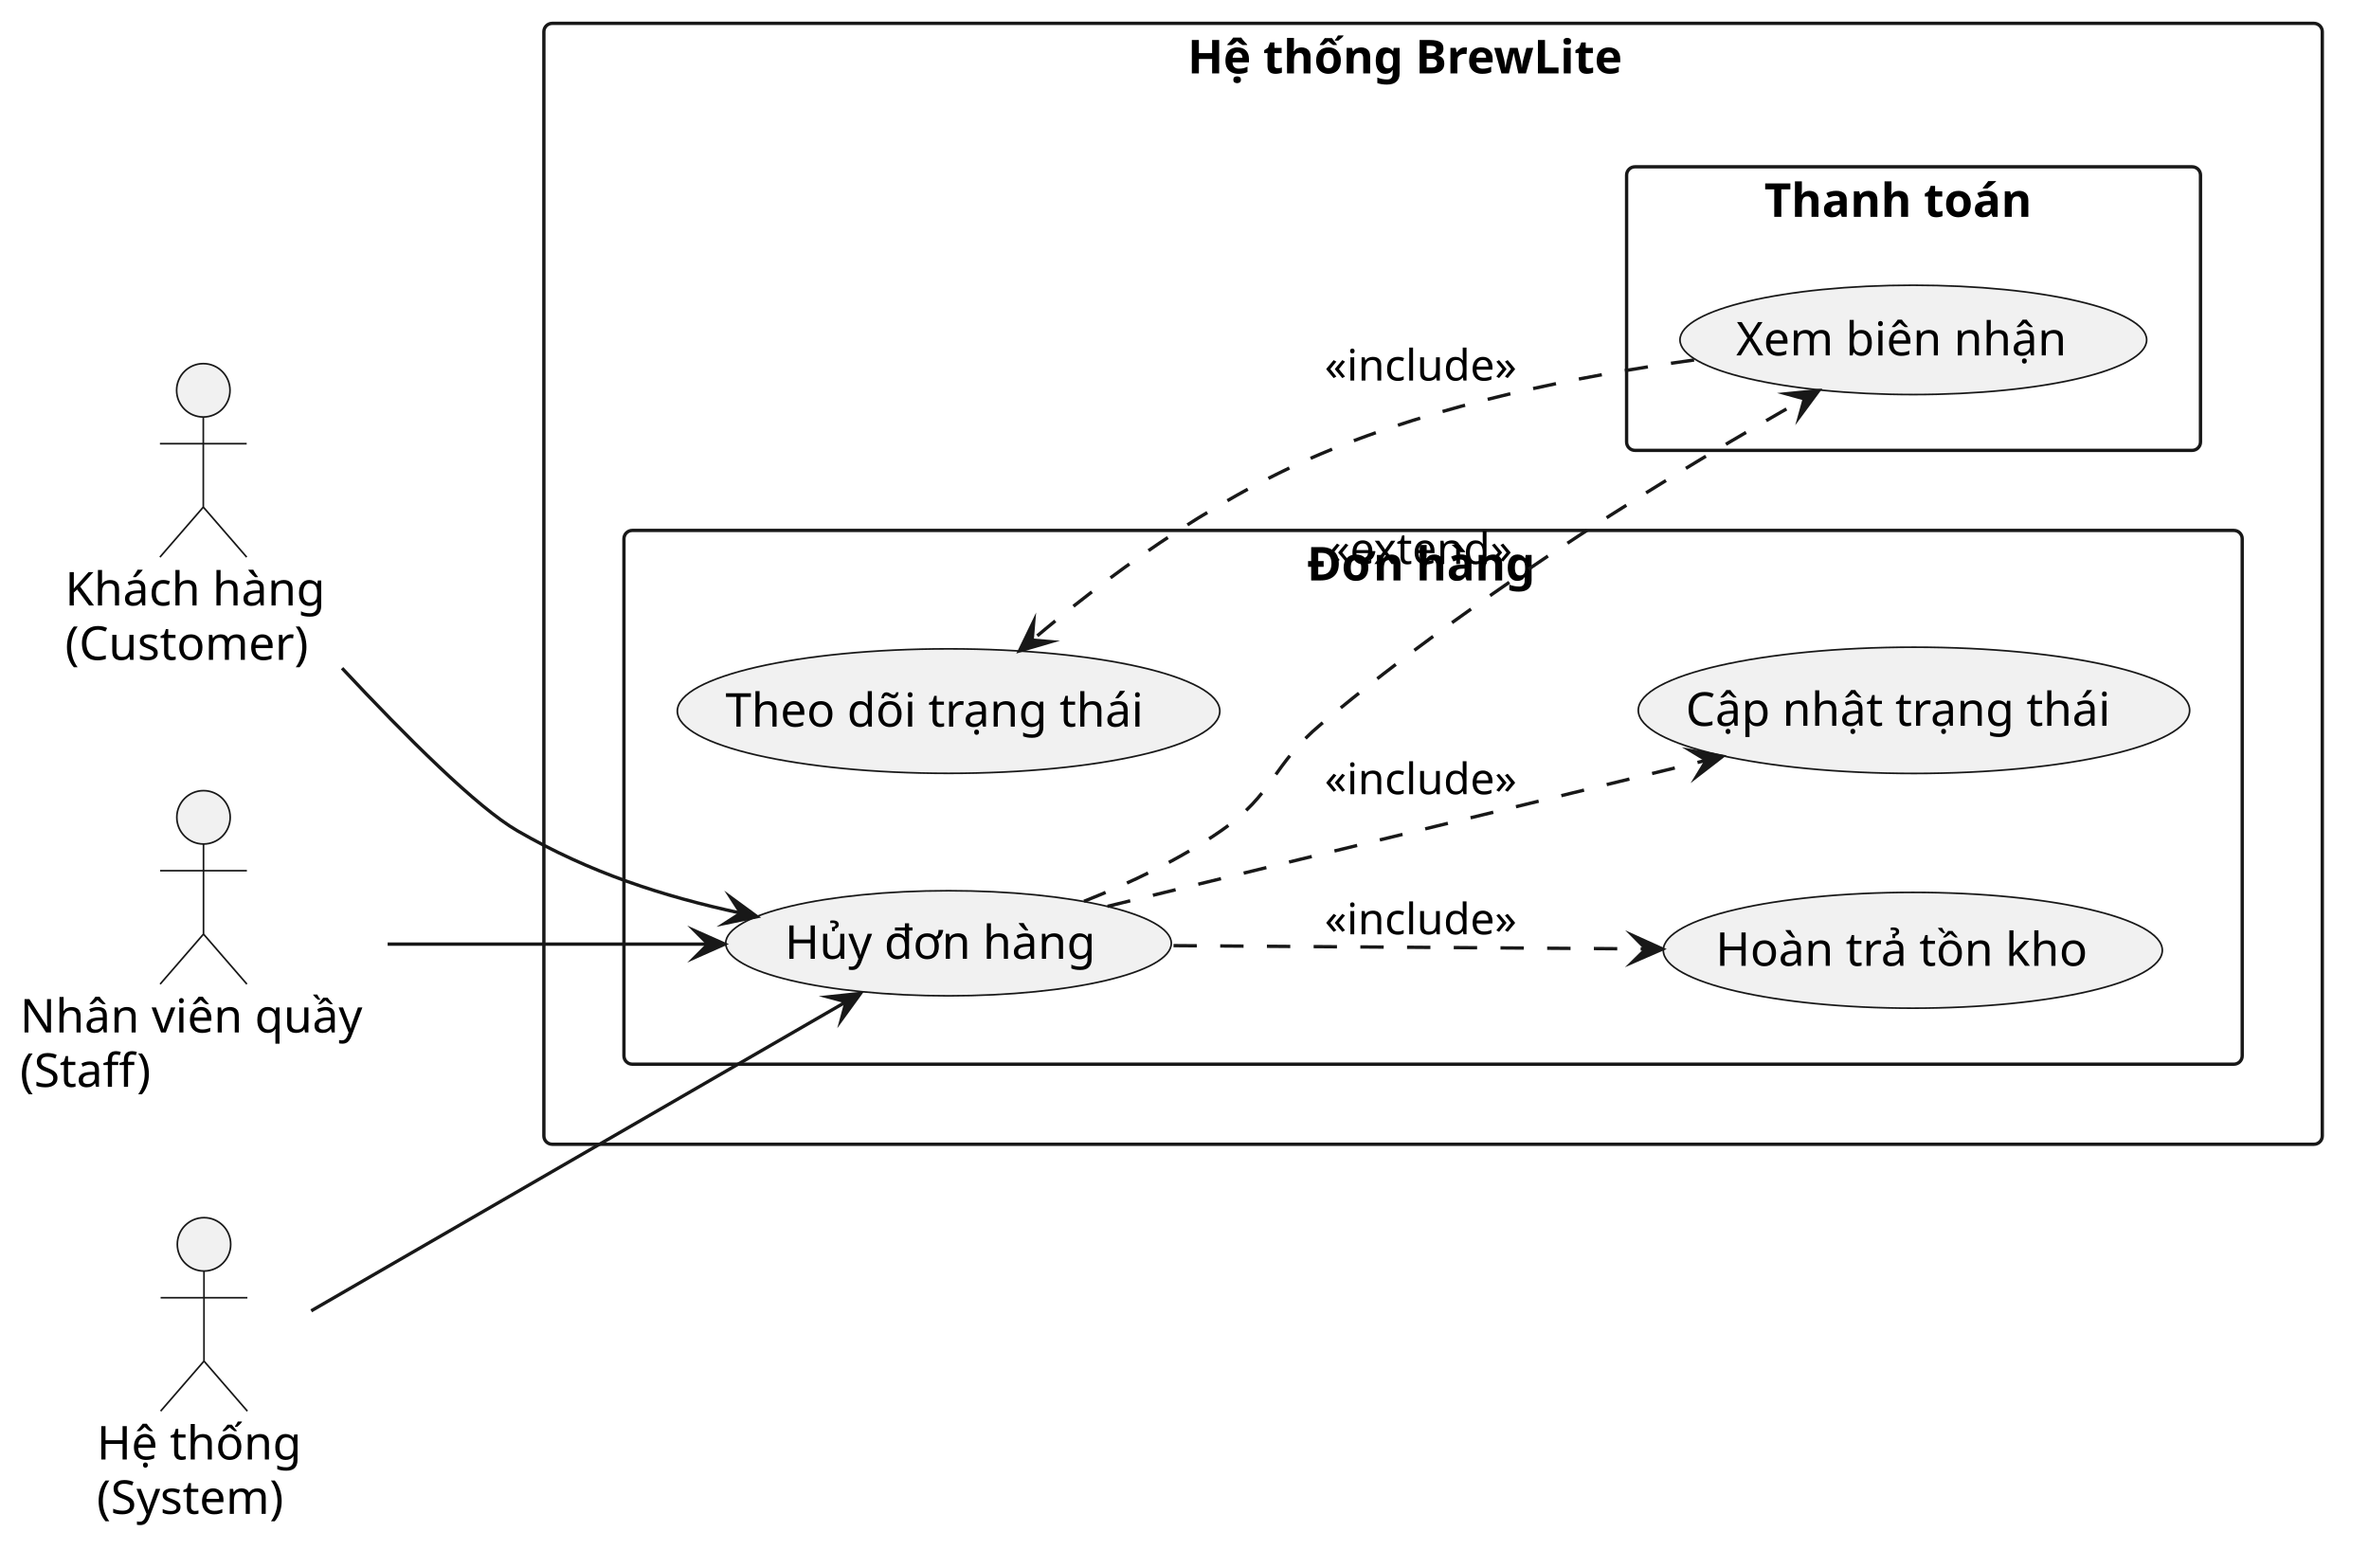
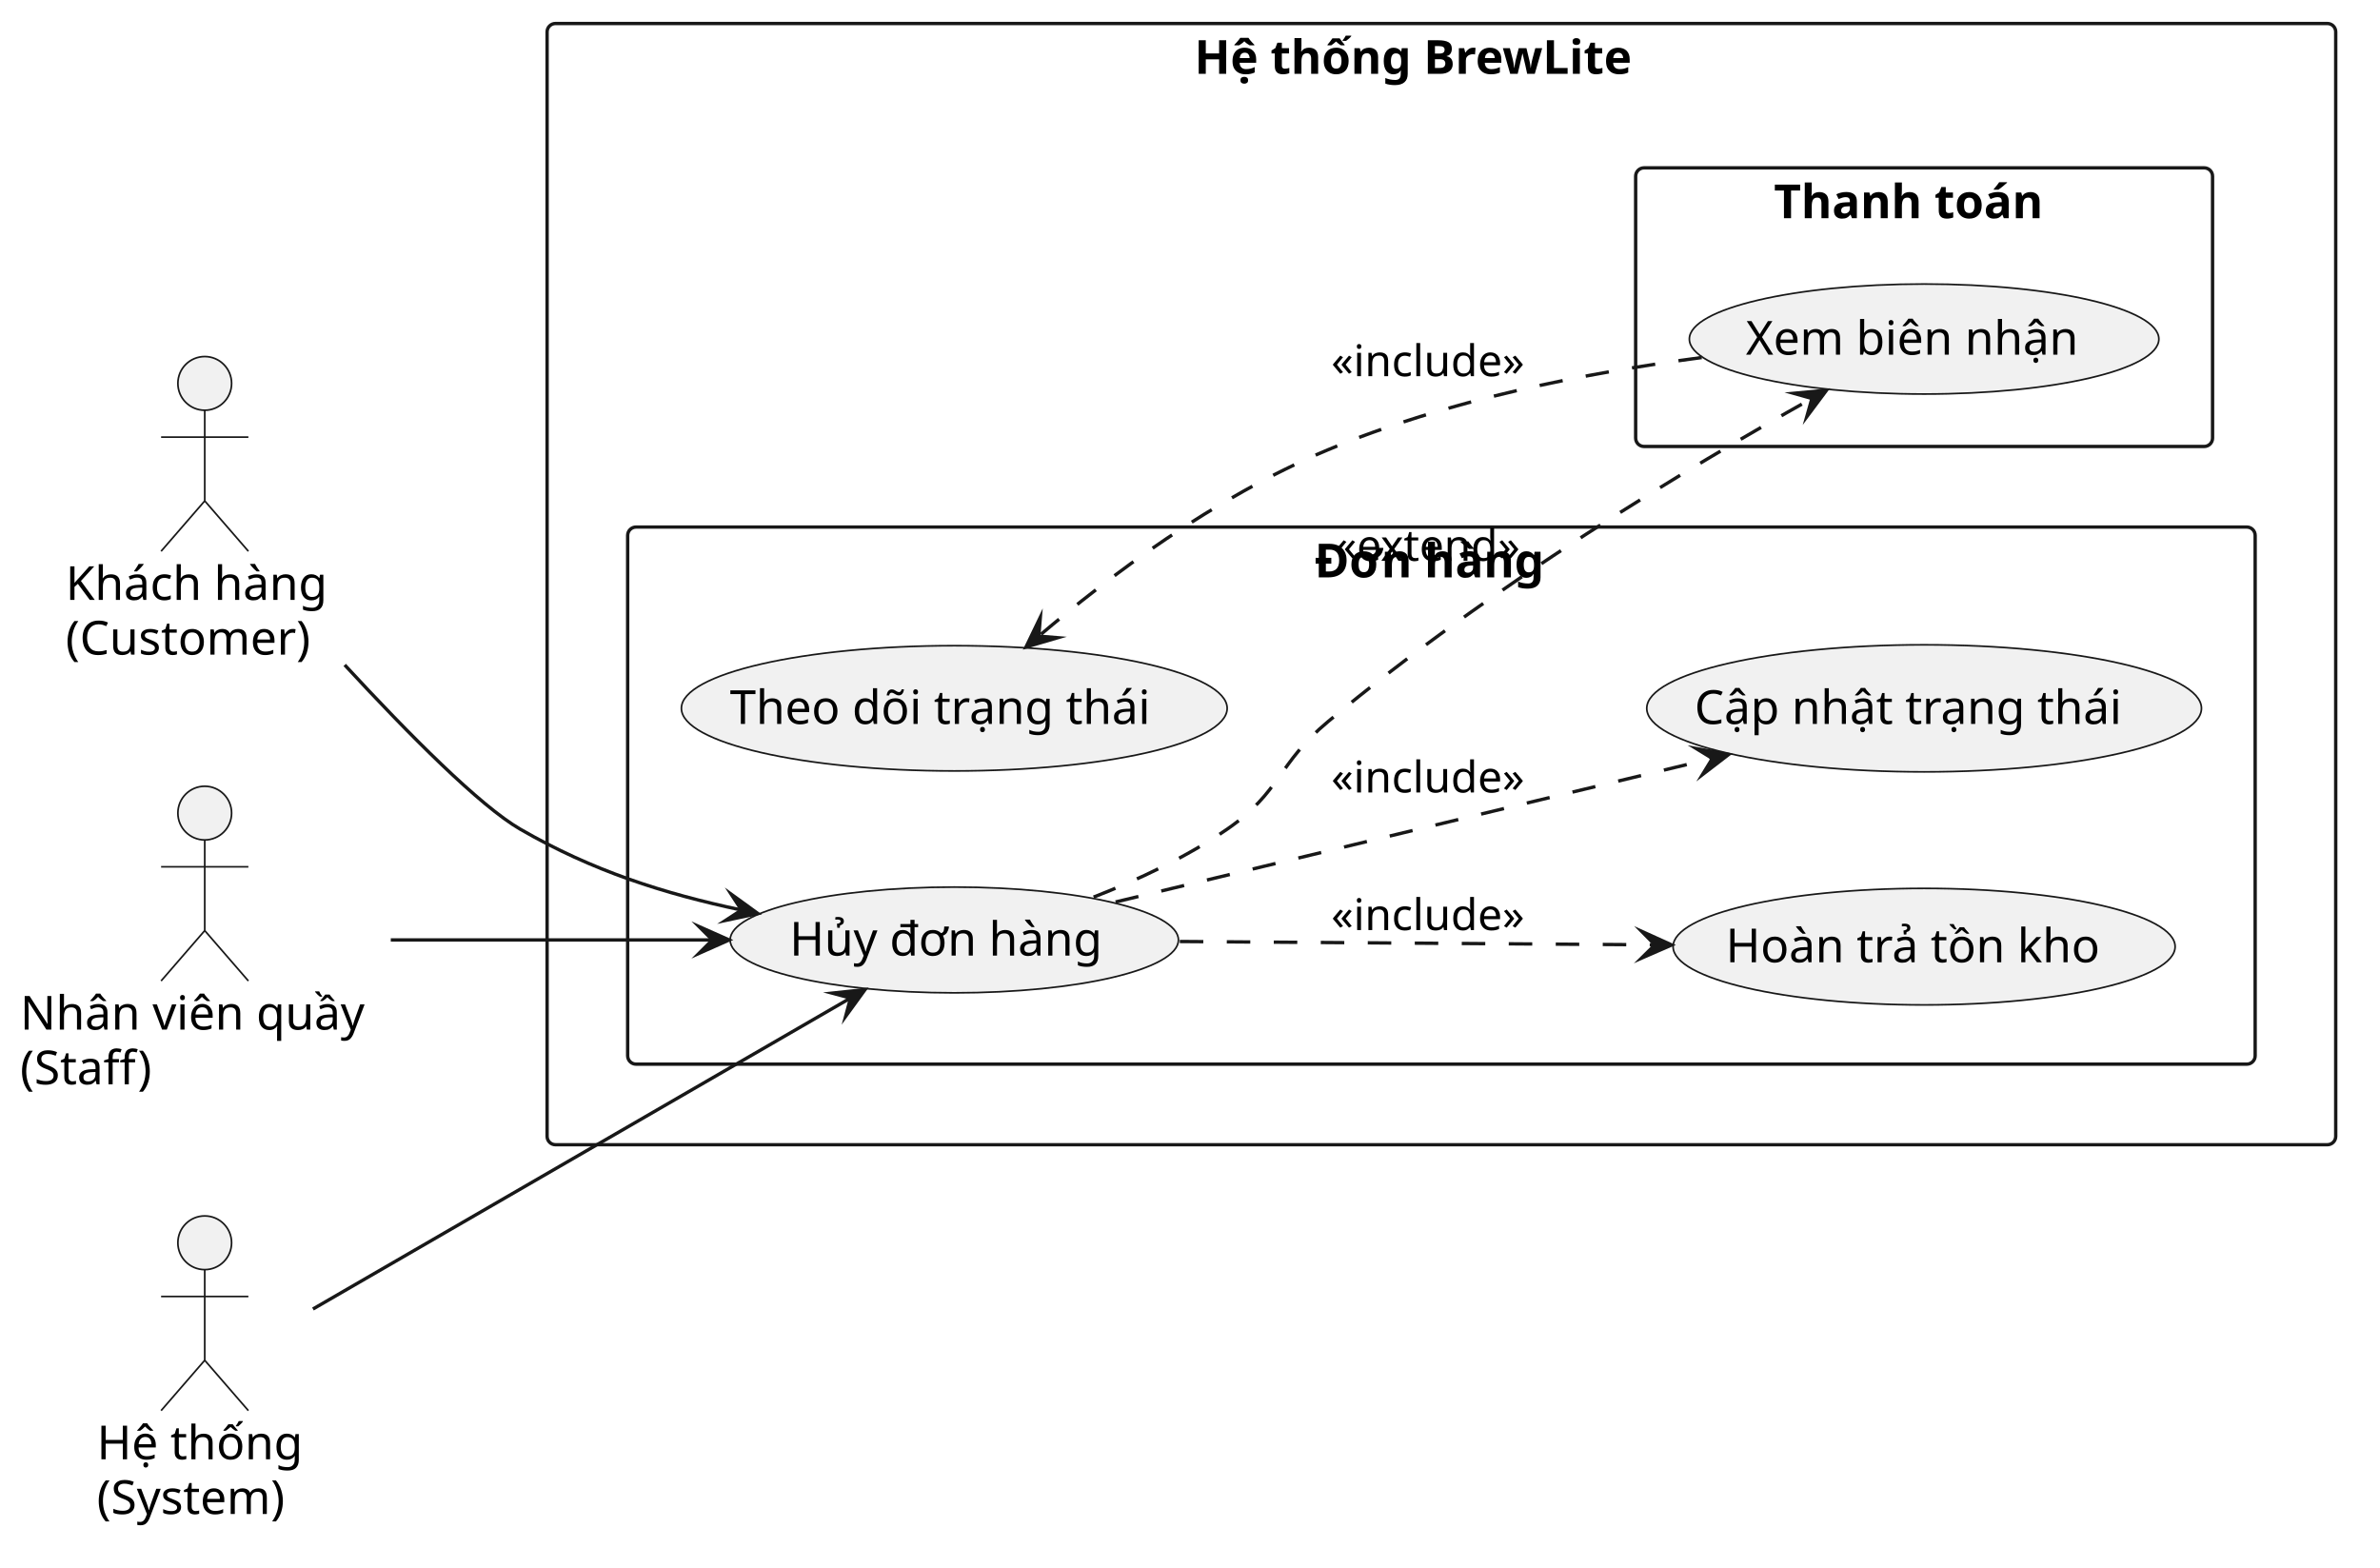
- <svg xmlns="http://www.w3.org/2000/svg" version="1.1" data-diagram-type="DESCRIPTION" style="width:710px;height:470px;background:#FFFFFF;" width="710px" height="470px" viewBox="0 0 710 470" zoomAndPan="magnify" preserveAspectRatio="none" contentStyleType="text/css">
+ <svg xmlns="http://www.w3.org/2000/svg" version="1.1" data-diagram-type="DESCRIPTION" style="width:709px;height:467px;background:#FFFFFF;" width="709px" height="467px" viewBox="0 0 709 467" zoomAndPan="magnify" preserveAspectRatio="none" contentStyleType="text/css">
  <defs />
  <g font-family="sans-serif" lengthAdjust="spacing">
-     <g class="cluster" data-qualified-name="H. th.ng BrewLite" id="ent0004" data-source-line="6">
-       <rect x="163" y="7" width="533" height="336" fill="none" style="stroke:#181818;stroke-width:1;" rx="2.5" ry="2.5" />
-       <text x="355.932" y="21.995" fill="#000" font-size="14" textLength="147.137" font-weight="700">Hệ thống BrewLite</text>
+     <g class="cluster" data-qualified-name="H. th.ng BrewLite" id="ent0004" data-source-line="8">
+       <rect x="162.98" y="7" width="532.83" height="334" fill="none" style="stroke:#181818;stroke-width:1;" rx="2.5" ry="2.5" />
+       <text x="355.827" y="21.995" fill="#000" font-size="14" textLength="147.137" font-weight="700">Hệ thống BrewLite</text>
    </g>
-     <g class="cluster" data-qualified-name="H. th.ng BrewLite...n h.ng" id="ent0005" data-source-line="7">
-       <rect x="187" y="159" width="485" height="160" fill="none" style="stroke:#181818;stroke-width:1;" rx="2.5" ry="2.5" />
-       <text x="391.704" y="173.995" fill="#000" font-size="14" textLength="75.592" font-weight="700">Đơn hàng</text>
+     <g class="cluster" data-qualified-name="H. th.ng BrewLite...n h.ng" id="ent0005" data-source-line="10">
+       <rect x="186.98" y="157" width="484.83" height="160" fill="none" style="stroke:#181818;stroke-width:1;" rx="2.5" ry="2.5" />
+       <text x="391.599" y="171.995" fill="#000" font-size="14" textLength="75.592" font-weight="700">Đơn hàng</text>
    </g>
-     <g class="cluster" data-qualified-name="H. th.ng BrewLite.Thanh to.n" id="ent0010" data-source-line="13">
-       <rect x="487.5" y="50" width="172" height="85" fill="none" style="stroke:#181818;stroke-width:1;" rx="2.5" ry="2.5" />
-       <text x="528.752" y="64.995" fill="#000" font-size="14" textLength="89.496" font-weight="700">Thanh toán</text>
+     <g class="cluster" data-qualified-name="H. th.ng BrewLite.Thanh to.n" id="ent0010" data-source-line="17">
+       <rect x="487.26" y="50" width="171.86" height="83" fill="none" style="stroke:#181818;stroke-width:1;" rx="2.5" ry="2.5" />
+       <text x="528.442" y="64.995" fill="#000" font-size="14" textLength="89.496" font-weight="700">Thanh toán</text>
    </g>
-     <g class="entity" data-qualified-name="H. th.ng BrewLite...n h.ng.TrackStatus" id="ent0006" data-source-line="8">
-       <ellipse cx="284.292" cy="213.158" rx="81.292" ry="18.658" fill="#F1F1F1" style="stroke:#181818;stroke-width:0.5;" />
-       <text x="217.436" y="217.807" fill="#000" font-size="14" textLength="133.711">Theo dõi trạng thái</text>
+     <g class="entity" data-qualified-name="H. th.ng BrewLite...n h.ng.TrackStatus" id="ent0006" data-source-line="11">
+       <ellipse cx="284.282" cy="210.998" rx="81.292" ry="18.658" fill="#F1F1F1" style="stroke:#181818;stroke-width:0.5;" />
+       <text x="217.426" y="215.647" fill="#000" font-size="14" textLength="133.711">Theo dõi trạng thái</text>
    </g>
-     <g class="entity" data-qualified-name="H. th.ng BrewLite...n h.ng.CancelOrder" id="ent0007" data-source-line="9">
-       <ellipse cx="284.273" cy="282.755" rx="66.773" ry="15.755" fill="#F1F1F1" style="stroke:#181818;stroke-width:0.5;" />
-       <text x="235.211" y="287.403" fill="#000" font-size="14" textLength="98.123">Hủy đơn hàng</text>
+     <g class="entity" data-qualified-name="H. th.ng BrewLite...n h.ng.CancelOrder" id="ent0007" data-source-line="12">
+       <ellipse cx="284.283" cy="280.005" rx="66.773" ry="15.755" fill="#F1F1F1" style="stroke:#181818;stroke-width:0.5;" />
+       <text x="235.221" y="284.653" fill="#000" font-size="14" textLength="98.123">Hủy đơn hàng</text>
    </g>
-     <g class="entity" data-qualified-name="H. th.ng BrewLite...n h.ng.RestoreStock" id="ent0008" data-source-line="10">
-       <ellipse cx="573.28" cy="284.856" rx="74.78" ry="17.356" fill="#F1F1F1" style="stroke:#181818;stroke-width:0.5;" />
-       <text x="514.183" y="289.504" fill="#000" font-size="14" textLength="118.193">Hoàn trả tồn kho</text>
+     <g class="entity" data-qualified-name="H. th.ng BrewLite...n h.ng.RestoreStock" id="ent0008" data-source-line="13">
+       <ellipse cx="573.19" cy="281.996" rx="74.78" ry="17.356" fill="#F1F1F1" style="stroke:#181818;stroke-width:0.5;" />
+       <text x="514.093" y="286.644" fill="#000" font-size="14" textLength="118.193">Hoàn trả tồn kho</text>
    </g>
-     <g class="entity" data-qualified-name="H. th.ng BrewLite...n h.ng.UpdateStatus" id="ent0009" data-source-line="11">
-       <ellipse cx="573.624" cy="212.925" rx="82.624" ry="18.925" fill="#F1F1F1" style="stroke:#181818;stroke-width:0.5;" />
-       <text x="505.213" y="217.573" fill="#000" font-size="14" textLength="136.821">Cập nhật trạng thái</text>
+     <g class="entity" data-qualified-name="H. th.ng BrewLite...n h.ng.UpdateStatus" id="ent0009" data-source-line="14">
+       <ellipse cx="573.194" cy="211.005" rx="82.624" ry="18.925" fill="#F1F1F1" style="stroke:#181818;stroke-width:0.5;" />
+       <text x="504.783" y="215.653" fill="#000" font-size="14" textLength="136.821">Cập nhật trạng thái</text>
    </g>
-     <g class="entity" data-qualified-name="H. th.ng BrewLite.Thanh to.n.ViewReceipt" id="ent0011" data-source-line="14">
-       <ellipse cx="573.431" cy="101.886" rx="69.931" ry="16.386" fill="#F1F1F1" style="stroke:#181818;stroke-width:0.5;" />
-       <text x="520.329" y="106.535" fill="#000" font-size="14" textLength="106.203">Xem biên nhận</text>
+     <g class="entity" data-qualified-name="H. th.ng BrewLite.Thanh to.n.ViewReceipt" id="ent0011" data-source-line="18">
+       <ellipse cx="573.191" cy="100.996" rx="69.931" ry="16.386" fill="#F1F1F1" style="stroke:#181818;stroke-width:0.5;" />
+       <text x="520.089" y="105.645" fill="#000" font-size="14" textLength="106.203">Xem biên nhận</text>
    </g>
-     <g class="entity" data-qualified-name="Customer" id="ent0001" data-source-line="3">
-       <ellipse cx="60.933" cy="117" rx="8" ry="8" fill="#F1F1F1" style="stroke:#181818;stroke-width:0.5;" />
-       <path d="M60.933,125 L60.933,152 M47.933,133 L73.933,133 M60.933,152 L47.933,167 M60.933,152 L73.933,167" style="stroke:#181818;stroke-width:0.5;" fill="none" />
-       <text x="19.5" y="181.495" fill="#000" font-size="14" textLength="82.865">Khách hàng</text>
-       <text x="19.5" y="197.792" fill="#000" font-size="14" textLength="78.928">(Customer)</text>
+     <g class="entity" data-qualified-name="Customer" id="ent0001" data-source-line="4">
+       <ellipse cx="60.993" cy="114.21" rx="8" ry="8" fill="#F1F1F1" style="stroke:#181818;stroke-width:0.5;" />
+       <path d="M60.993,122.21 L60.993,149.21 M47.993,130.21 L73.993,130.21 M60.993,149.21 L47.993,164.21 M60.993,149.21 L73.993,164.21" style="stroke:#181818;stroke-width:0.5;" fill="none" />
+       <text x="19.56" y="178.705" fill="#000" font-size="14" textLength="82.865">Khách hàng</text>
+       <text x="19.56" y="195.002" fill="#000" font-size="14" textLength="78.928">(Customer)</text>
    </g>
-     <g class="entity" data-qualified-name="Staff" id="ent0002" data-source-line="4">
-       <ellipse cx="60.992" cy="245" rx="8" ry="8" fill="#F1F1F1" style="stroke:#181818;stroke-width:0.5;" />
-       <path d="M60.992,253 L60.992,280 M47.992,261 L73.992,261 M60.992,280 L47.992,295 M60.992,280 L73.992,295" style="stroke:#181818;stroke-width:0.5;" fill="none" />
-       <text x="6" y="309.495" fill="#000" font-size="14" textLength="109.983">Nhân viên quầy</text>
-       <text x="6" y="325.792" fill="#000" font-size="14" textLength="43.736">(Staff)</text>
+     <g class="entity" data-qualified-name="Staff" id="ent0002" data-source-line="5">
+       <ellipse cx="60.992" cy="242.21" rx="8" ry="8" fill="#F1F1F1" style="stroke:#181818;stroke-width:0.5;" />
+       <path d="M60.992,250.21 L60.992,277.21 M47.992,258.21 L73.992,258.21 M60.992,277.21 L47.992,292.21 M60.992,277.21 L73.992,292.21" style="stroke:#181818;stroke-width:0.5;" fill="none" />
+       <text x="6" y="306.705" fill="#000" font-size="14" textLength="109.983">Nhân viên quầy</text>
+       <text x="6" y="323.002" fill="#000" font-size="14" textLength="43.736">(Staff)</text>
    </g>
-     <g class="entity" data-qualified-name="System" id="ent0003" data-source-line="5">
-       <ellipse cx="61.139" cy="373" rx="8" ry="8" fill="#F1F1F1" style="stroke:#181818;stroke-width:0.5;" />
-       <path d="M61.139,381 L61.139,408 M48.139,389 L74.139,389 M61.139,408 L48.139,423 M61.139,408 L74.139,423" style="stroke:#181818;stroke-width:0.5;" fill="none" />
-       <text x="29" y="437.495" fill="#000" font-size="14" textLength="64.278">Hệ thống</text>
-       <text x="29" y="453.792" fill="#000" font-size="14" textLength="63.13">(System)</text>
+     <g class="entity" data-qualified-name="System" id="ent0003" data-source-line="6">
+       <ellipse cx="60.989" cy="370.21" rx="8" ry="8" fill="#F1F1F1" style="stroke:#181818;stroke-width:0.5;" />
+       <path d="M60.989,378.21 L60.989,405.21 M47.989,386.21 L73.989,386.21 M60.989,405.21 L47.989,420.21 M60.989,405.21 L73.989,420.21" style="stroke:#181818;stroke-width:0.5;" fill="none" />
+       <text x="28.85" y="434.705" fill="#000" font-size="14" textLength="64.278">Hệ thống</text>
+       <text x="28.85" y="451.002" fill="#000" font-size="14" textLength="63.13">(System)</text>
    </g>
-     <g class="link" data-entity-1="ent0001" data-entity-2="ent0007" id="lnk12" data-source-line="17" data-link-type="dependency">
-       <path d="M102.52,200.3 C121.72,220.84 143.03,242.07 155,249 C176.87,261.66 198.654,268.65 222.014,273.72" style="stroke:#181818;stroke-width:1;" fill="none" id="Customer-to-CancelOrder" />
-       <polygon points="226.9,274.78,218.953,268.962,222.014,273.72,217.256,276.78,226.9,274.78" fill="#181818" style="stroke:#181818;stroke-width:1;stroke-linejoin:miter;stroke-miterlimit:10;" />
+     <g class="link" data-entity-1="ent0001" data-entity-2="ent0007" id="lnk12" data-source-line="22" data-link-type="dependency">
+       <path d="M102.69,198.08 C121.81,218.77 142.99,240.08 154.98,247 C176.49,259.43 197.788,266.205 220.888,271.095" style="stroke:#181818;stroke-width:1;" fill="none" id="Customer-to-CancelOrder" />
+       <polygon points="225.78,272.13,217.804,266.353,220.888,271.095,216.147,274.179,225.78,272.13" fill="#181818" style="stroke:#181818;stroke-width:1;stroke-linejoin:miter;stroke-miterlimit:10;" />
    </g>
-     <g class="link" data-entity-1="ent0002" data-entity-2="ent0007" id="lnk13" data-source-line="18" data-link-type="dependency">
-       <path d="M116.18,283 C146.67,283 179.96,283 212.22,283" style="stroke:#181818;stroke-width:1;" fill="none" id="Staff-to-CancelOrder" />
-       <polygon points="217.22,283,208.22,279,212.22,283,208.22,287,217.22,283" fill="#181818" style="stroke:#181818;stroke-width:1;stroke-linejoin:miter;stroke-miterlimit:10;" />
+     <g class="link" data-entity-1="ent0002" data-entity-2="ent0007" id="lnk13" data-source-line="23" data-link-type="dependency">
+       <path d="M116.41,280 C146.86,280 180.06,280 212.22,280" style="stroke:#181818;stroke-width:1;" fill="none" id="Staff-to-CancelOrder" />
+       <polygon points="217.22,280,208.22,276,212.22,280,208.22,284,217.22,280" fill="#181818" style="stroke:#181818;stroke-width:1;stroke-linejoin:miter;stroke-miterlimit:10;" />
    </g>
-     <g class="link" data-entity-1="ent0003" data-entity-2="ent0007" id="lnk14" data-source-line="19" data-link-type="dependency">
-       <path d="M93.27,392.93 C137.39,367.43 212.761,323.882 253.571,300.292" style="stroke:#181818;stroke-width:1;" fill="none" id="System-to-CancelOrder" />
-       <polygon points="257.9,297.79,248.106,298.831,253.571,300.292,252.11,305.757,257.9,297.79" fill="#181818" style="stroke:#181818;stroke-width:1;stroke-linejoin:miter;stroke-miterlimit:10;" />
+     <g class="link" data-entity-1="ent0003" data-entity-2="ent0007" id="lnk14" data-source-line="24" data-link-type="dependency">
+       <path d="M93.23,389.94 C137.31,364.44 212.602,320.883 253.372,297.303" style="stroke:#181818;stroke-width:1;" fill="none" id="System-to-CancelOrder" />
+       <polygon points="257.7,294.8,247.907,295.843,253.372,297.303,251.912,302.769,257.7,294.8" fill="#181818" style="stroke:#181818;stroke-width:1;stroke-linejoin:miter;stroke-miterlimit:10;" />
    </g>
-     <g class="link" data-entity-1="ent0007" data-entity-2="ent0011" id="lnk15" data-source-line="21" data-link-type="dependency">
-       <path d="M324.88,270.17 C338.55,264.76 353.55,257.67 366,249 C381.99,237.85 381.06,229.52 396,217 C444.91,176.01 504.801,139.937 540.751,119.547" style="stroke:#181818;stroke-width:1;stroke-dasharray:7,7;" fill="none" id="CancelOrder-to-ViewReceipt" />
-       <polygon points="545.1,117.08,535.298,118.041,540.751,119.547,539.245,124.999,545.1,117.08" fill="#181818" style="stroke:#181818;stroke-width:1;stroke-linejoin:miter;stroke-miterlimit:10;" />
-       <text x="398" y="169.067" fill="#000" font-size="13" textLength="61.185">«extend»</text>
+     <g class="link" data-entity-1="ent0007" data-entity-2="ent0011" id="lnk15" data-source-line="27" data-link-type="dependency">
+       <path d="M325.79,267.23 C339.09,262.05 353.53,255.3 365.57,247 C381.61,235.93 380.6,227.49 395.57,215 C444.18,174.43 503.669,138.935 539.769,118.695" style="stroke:#181818;stroke-width:1;stroke-dasharray:7,7;" fill="none" id="CancelOrder-to-ViewReceipt" />
+       <polygon points="544.13,116.25,534.323,117.162,539.769,118.695,538.236,124.14,544.13,116.25" fill="#181818" style="stroke:#181818;stroke-width:1;stroke-linejoin:miter;stroke-miterlimit:10;" />
+       <text x="397.57" y="167.067" fill="#000" font-size="13" textLength="61.185">«extend»</text>
    </g>
-     <g class="link" data-entity-1="ent0011" data-entity-2="ent0006" id="lnk16" data-source-line="22" data-link-type="dependency">
-       <path d="M507.72,107.91 C473.49,112.64 431.36,121.07 396,136 C361.32,150.64 330.367,174.09 309.347,191.88" style="stroke:#181818;stroke-width:1;stroke-dasharray:7,7;" fill="none" id="ViewReceipt-to-TrackStatus" />
-       <polygon points="305.53,195.11,314.984,192.349,309.347,191.88,309.816,186.243,305.53,195.11" fill="#181818" style="stroke:#181818;stroke-width:1;stroke-linejoin:miter;stroke-miterlimit:10;" />
-       <text x="397" y="114.067" fill="#000" font-size="13" textLength="63.007">«include»</text>
+     <g class="link" data-entity-1="ent0011" data-entity-2="ent0006" id="lnk16" data-source-line="28" data-link-type="dependency">
+       <path d="M506.94,106.51 C472.76,111.03 430.81,119.22 395.57,134 C361.11,148.45 330.452,171.685 309.452,189.505" style="stroke:#181818;stroke-width:1;stroke-dasharray:7,7;" fill="none" id="ViewReceipt-to-TrackStatus" />
+       <polygon points="305.64,192.74,315.09,189.967,309.452,189.505,309.914,183.867,305.64,192.74" fill="#181818" style="stroke:#181818;stroke-width:1;stroke-linejoin:miter;stroke-miterlimit:10;" />
+       <text x="396.57" y="112.067" fill="#000" font-size="13" textLength="63.007">«include»</text>
    </g>
-     <g class="link" data-entity-1="ent0007" data-entity-2="ent0008" id="lnk17" data-source-line="24" data-link-type="dependency">
-       <path d="M351.7,283.46 C395.49,283.77 447.96,284.136 493.29,284.446" style="stroke:#181818;stroke-width:1;stroke-dasharray:7,7;" fill="none" id="CancelOrder-to-RestoreStock" />
-       <polygon points="498.29,284.48,489.318,280.419,493.29,284.446,489.263,288.418,498.29,284.48" fill="#181818" style="stroke:#181818;stroke-width:1;stroke-linejoin:miter;stroke-miterlimit:10;" />
-       <text x="397" y="280.067" fill="#000" font-size="13" textLength="63.007">«include»</text>
+     <g class="link" data-entity-1="ent0007" data-entity-2="ent0008" id="lnk17" data-source-line="31" data-link-type="dependency">
+       <path d="M351.46,280.46 C395.23,280.77 447.69,281.135 493.01,281.455" style="stroke:#181818;stroke-width:1;stroke-dasharray:7,7;" fill="none" id="CancelOrder-to-RestoreStock" />
+       <polygon points="498.01,281.49,489.038,277.427,493.01,281.455,488.982,285.426,498.01,281.49" fill="#181818" style="stroke:#181818;stroke-width:1;stroke-linejoin:miter;stroke-miterlimit:10;" />
+       <text x="396.57" y="277.067" fill="#000" font-size="13" textLength="63.007">«include»</text>
    </g>
-     <g class="link" data-entity-1="ent0007" data-entity-2="ent0009" id="lnk18" data-source-line="25" data-link-type="dependency">
-       <path d="M331.93,271.68 C382.22,259.41 457.602,241.025 511.422,227.895" style="stroke:#181818;stroke-width:1;stroke-dasharray:7,7;" fill="none" id="CancelOrder-to-UpdateStatus" />
-       <polygon points="516.28,226.71,506.588,224.957,511.422,227.895,508.484,232.729,516.28,226.71" fill="#181818" style="stroke:#181818;stroke-width:1;stroke-linejoin:miter;stroke-miterlimit:10;" />
-       <text x="397" y="238.067" fill="#000" font-size="13" textLength="63.007">«include»</text>
+     <g class="link" data-entity-1="ent0007" data-entity-2="ent0009" id="lnk18" data-source-line="32" data-link-type="dependency">
+       <path d="M332.33,268.69 C382.33,256.66 456.549,238.82 510.109,225.93" style="stroke:#181818;stroke-width:1;stroke-dasharray:7,7;" fill="none" id="CancelOrder-to-UpdateStatus" />
+       <polygon points="514.97,224.76,505.284,222.977,510.109,225.93,507.156,230.755,514.97,224.76" fill="#181818" style="stroke:#181818;stroke-width:1;stroke-linejoin:miter;stroke-miterlimit:10;" />
+       <text x="396.57" y="236.067" fill="#000" font-size="13" textLength="63.007">«include»</text>
    </g>
  </g>
</svg>
